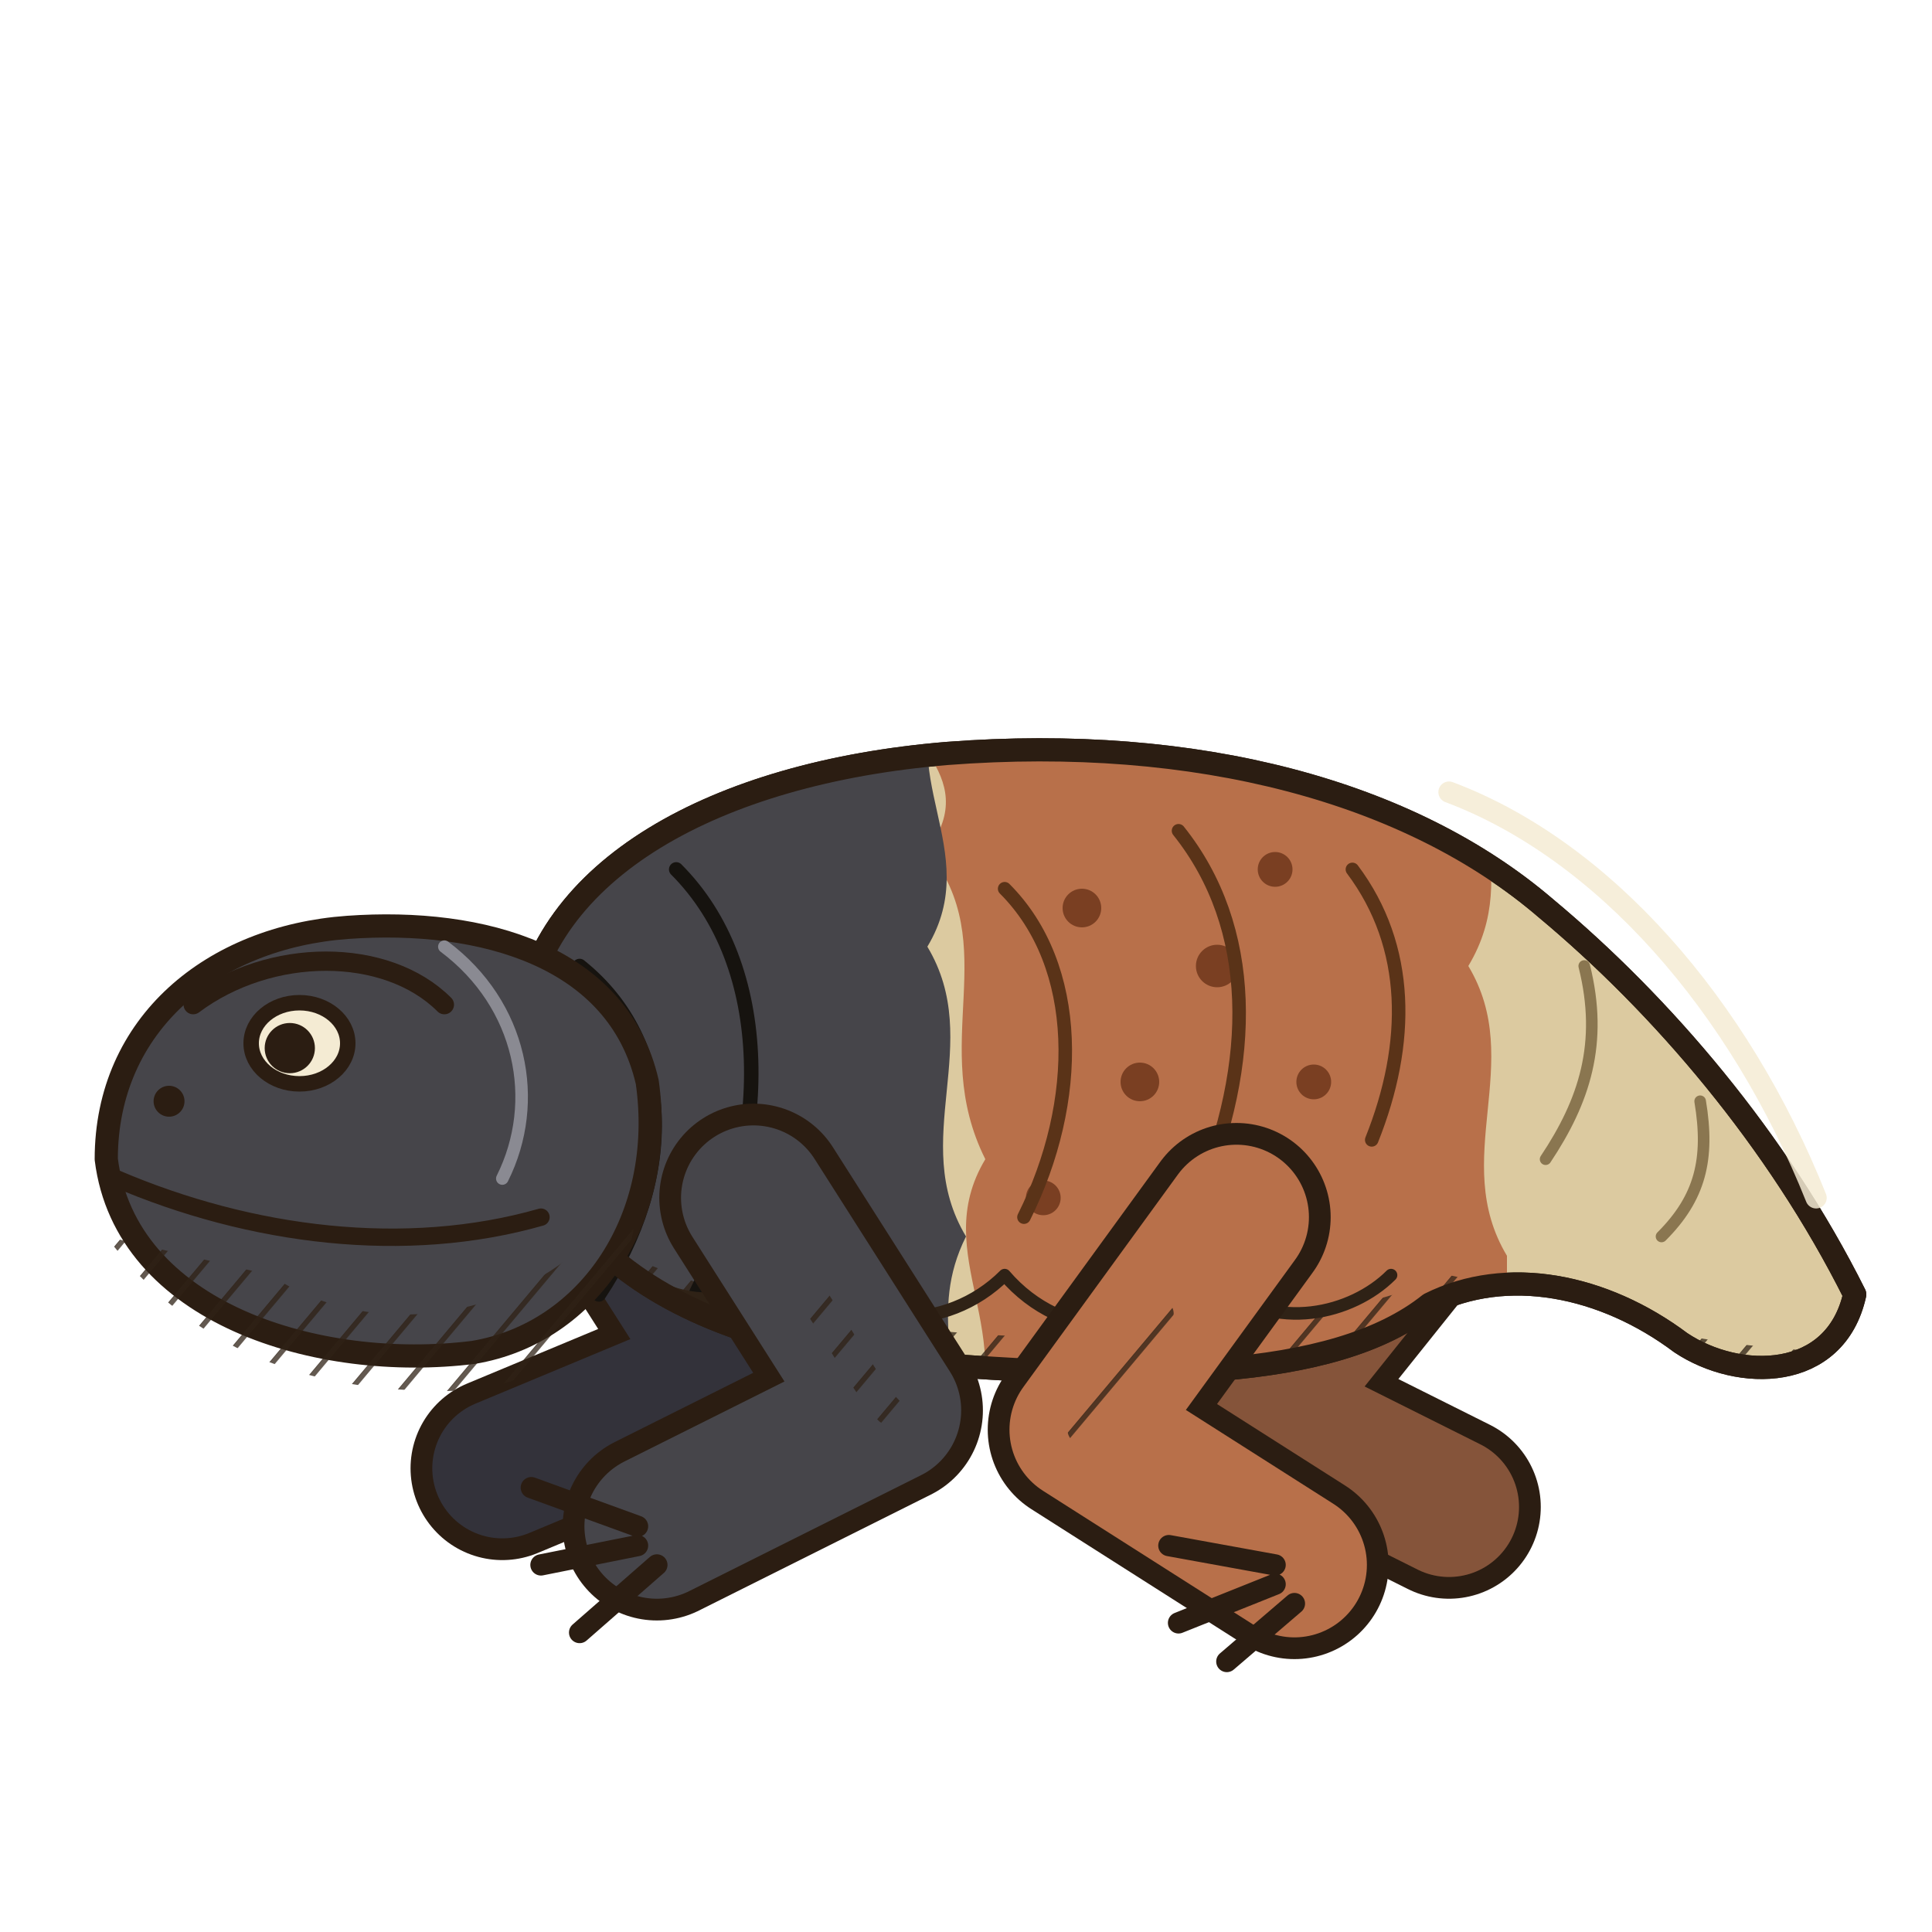
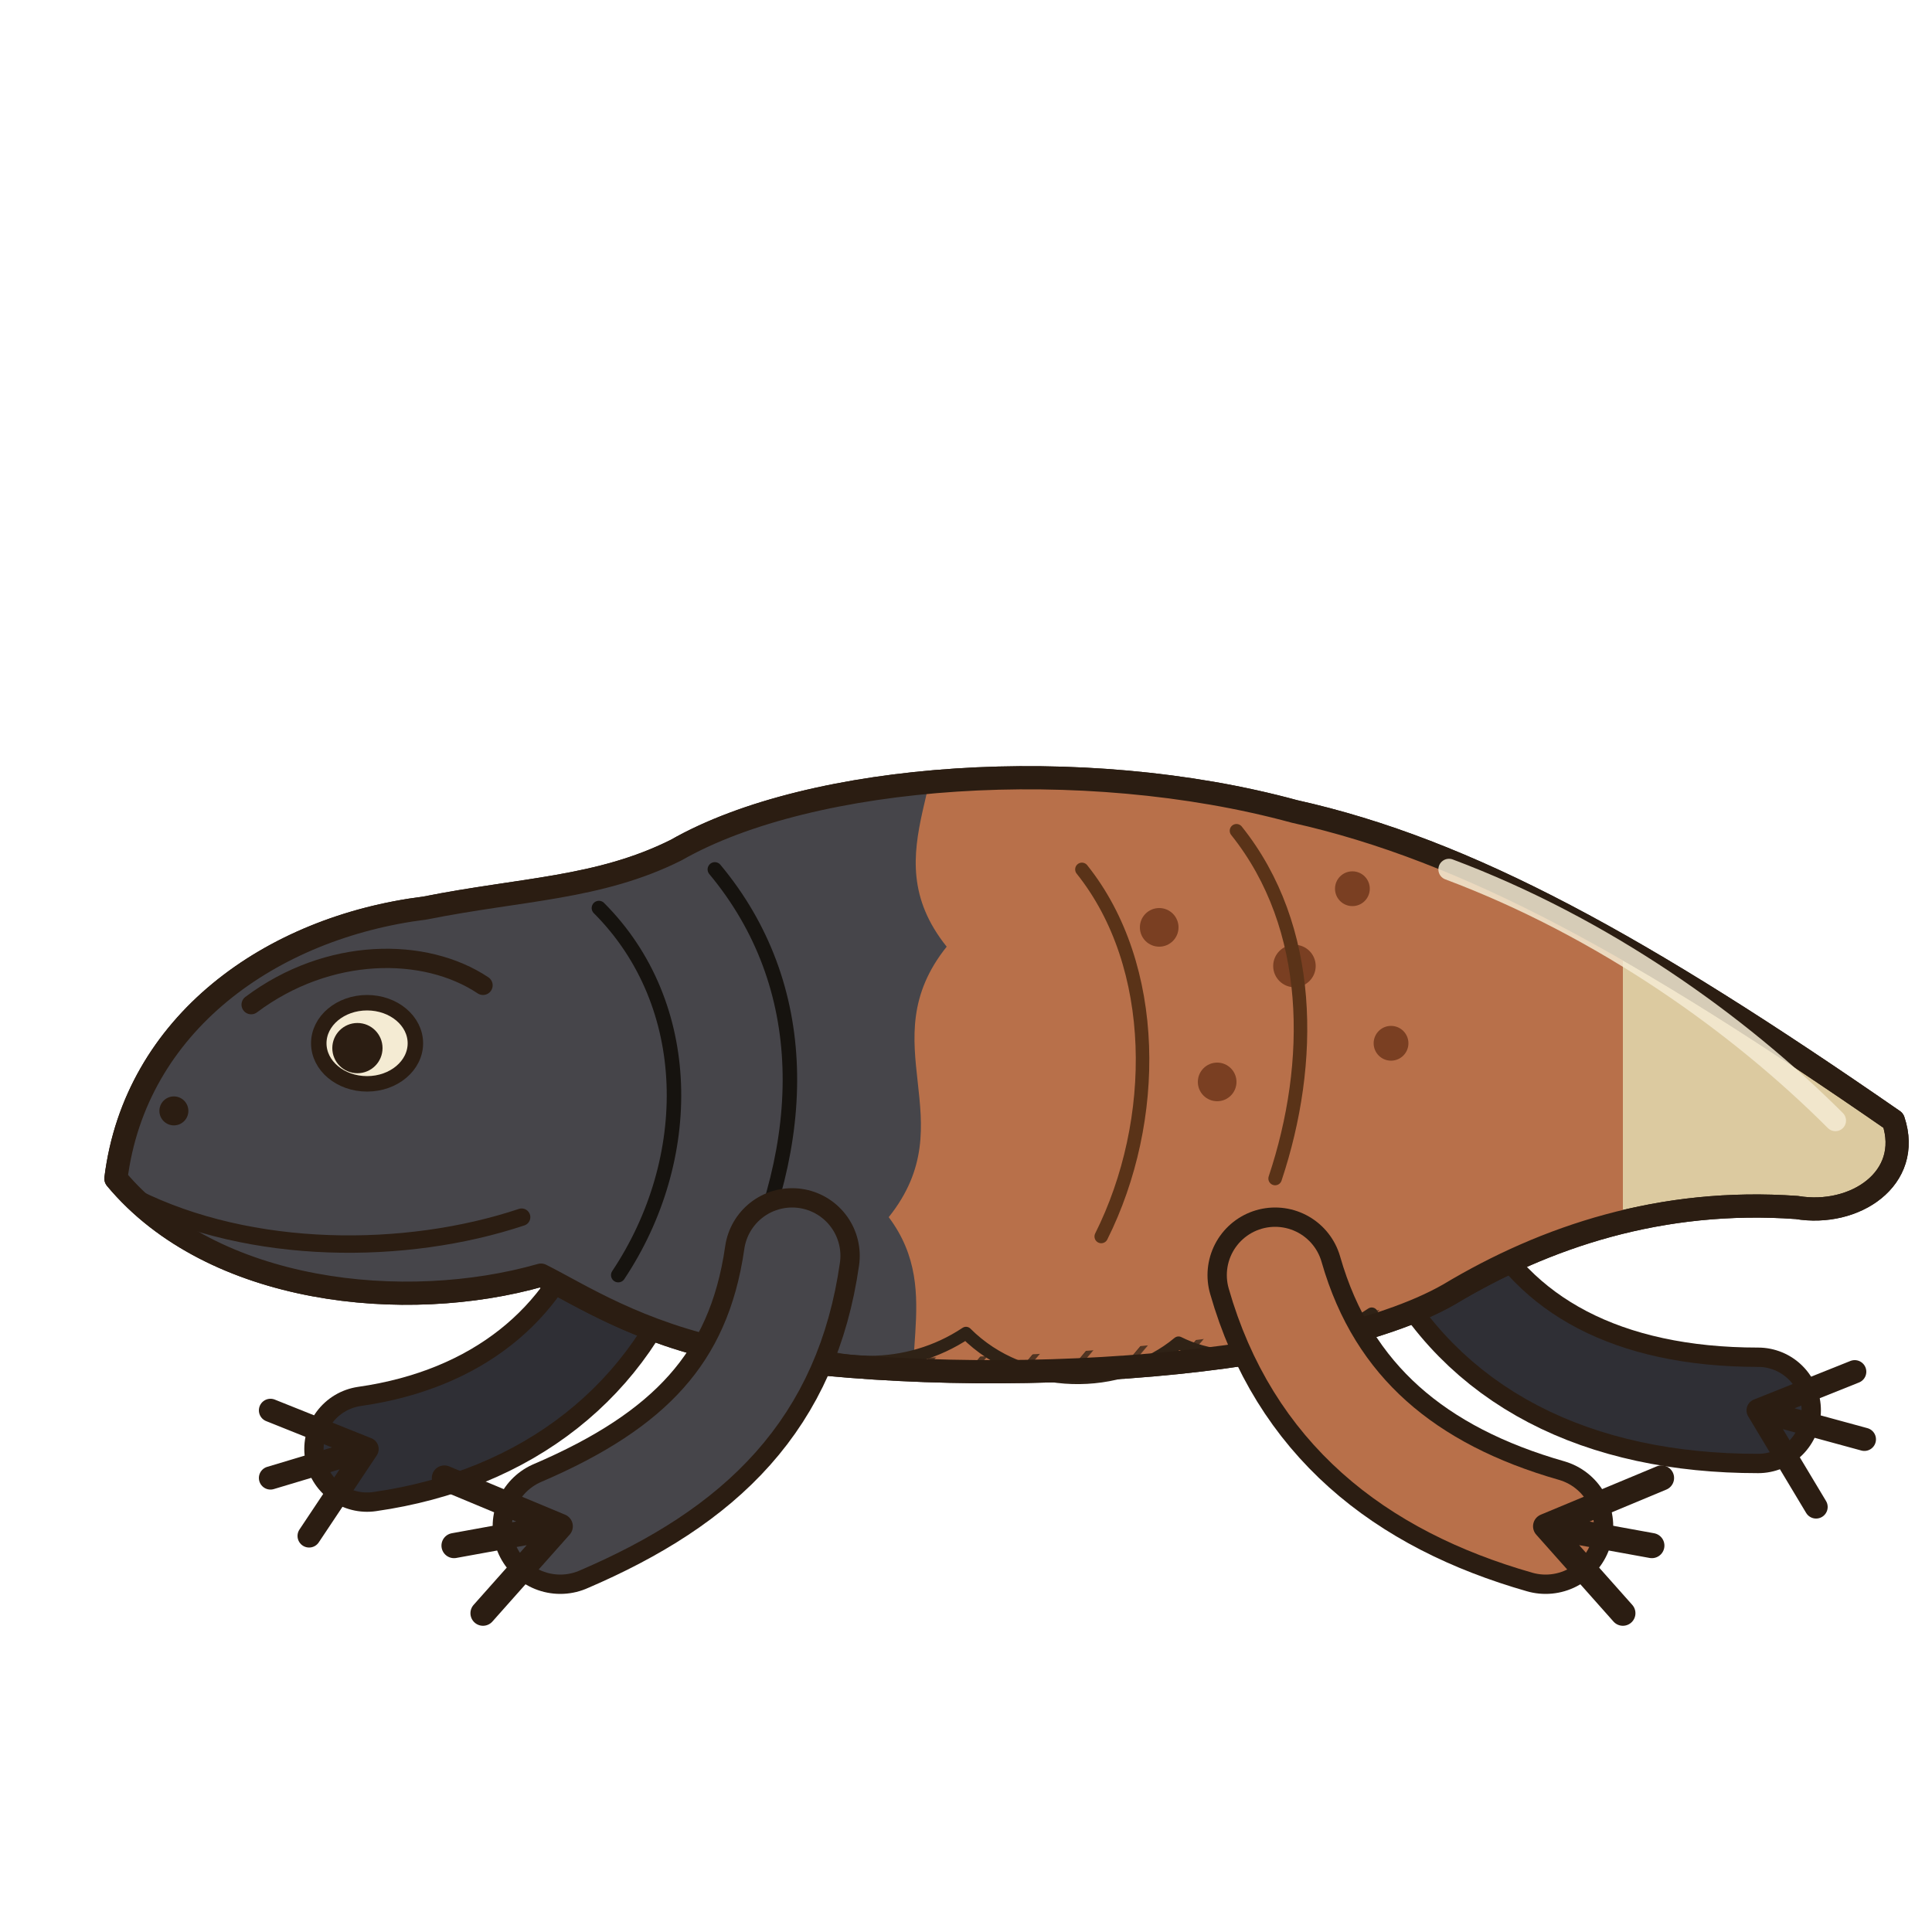
<svg xmlns="http://www.w3.org/2000/svg" viewBox="0 0 200 200" fill="none" stroke-linejoin="round" stroke-linecap="round">
  <defs>
-     <pattern id="hb" width="4" height="4" patternUnits="userSpaceOnUse" patternTransform="rotate(40)">
+     <pattern id="cw-h" width="4" height="4" patternUnits="userSpaceOnUse" patternTransform="rotate(40)">
      <line x1="0" y1="0" x2="0" y2="4" stroke="#2f2216" stroke-width="1.1" opacity=".75" />
    </pattern>
-     <clipPath id="bodyclip">
-       <path d="M54,106 C56,90 74,80 98,78 C124,76 146,82 160,94 C172,104 184,118 192,134 C190,143 180,143 174,139 C166,133 156,131 148,135 C138,143 118,143 94,141 C70,139 52,128 54,106 Z" />
+     <clipPath id="cw-clip">
+       <path d="M12,122 C14,106 28,96 44,94 C54,92 62,92 70,88 C84,80 112,78 134,84 C152,88 170,98 196,116 C198,122 192,126 186,125 C172,124 160,128 150,134 C136,142 100,144 76,140 C66,138 60,134 56,132 C42,136 22,134 12,122 Z" />
    </clipPath>
  </defs>
  <g stroke="#2b1d12" stroke-width="2.4">
-     <g fill="none" stroke-width="19">
-       <path d="M62,120 L76,142 L52,152" />
-       <path d="M146,126 L130,146 L150,156" />
+     <g fill="none" stroke-width="13">
+       <path d="M66,128 C62,140 52,148 38,150" />
+       <path d="M148,128 C154,140 166,146 182,146" />
    </g>
-     <g fill="none" stroke-width="14.5">
-       <path d="M62,120 L76,142 L52,152" stroke="#33323a" />
-       <path d="M146,126 L130,146 L150,156" stroke="#85543a" />
+     <g fill="none" stroke-width="9" stroke="#2f2f35">
+       <path d="M66,128 C62,140 52,148 38,150" />
+       <path d="M148,128 C154,140 166,146 182,146" />
    </g>
-     <path d="M54,106 C56,90 74,80 98,78 C124,76 146,82 160,94 C172,104 184,118 192,134 C190,143 180,143 174,139 C166,133 156,131 148,135 C138,143 118,143 94,141 C70,139 52,128 54,106 Z" fill="#dccaa0" />
-     <g clip-path="url(#bodyclip)" stroke="none">
-       <path d="M92,70 L156,70 C150,82 158,90 152,100 C158,110 150,120 156,130 L156,150 L100,150 C106,138 96,130 102,120 C96,108 104,98 96,88 C102,80 92,76 92,70 Z" fill="#b8704a" />
-       <path d="M44,70 L98,70 C92,80 102,88 96,98 C102,108 94,118 100,128 C96,136 100,142 98,150 L44,150 Z" fill="#46454a" />
+     <path d="M38,150 L28,146 M38,150 L28,153 M38,150 L32,159 M182,146 L192,142 M182,146 L193,149 M182,146 L188,156" stroke-width="2.4" />
+     <path d="M12,122 C14,106 28,96 44,94 C54,92 62,92 70,88 C84,80 112,78 134,84 C152,88 170,98 196,116 C198,122 192,126 186,125 C172,124 160,128 150,134 C136,142 100,144 76,140 C66,138 60,134 56,132 C42,136 22,134 12,122 Z" fill="#dccaa0" />
+     <g clip-path="url(#cw-clip)" stroke="none">
+       <path d="M80,70 L168,70 L168,150 L80,150 Z" fill="#b8704a" />
+       <path d="M0,70 L96,70 C100,80 90,88 98,98 C90,108 100,116 92,126 C98,134 92,142 96,150 L0,150 Z" fill="#46454a" />
      <g fill="#7a3f22">
-         <circle cx="112" cy="94" r="2" />
-         <circle cx="126" cy="100" r="2.2" />
-         <circle cx="118" cy="112" r="2" />
-         <circle cx="136" cy="112" r="1.8" />
-         <circle cx="132" cy="90" r="1.8" />
-         <circle cx="108" cy="124" r="1.8" />
+         <circle cx="120" cy="96" r="2" />
+         <circle cx="134" cy="100" r="2.2" />
+         <circle cx="126" cy="112" r="2" />
+         <circle cx="144" cy="108" r="1.8" />
+         <circle cx="140" cy="92" r="1.8" />
      </g>
-       <path d="M56,124 C70,138 120,144 150,132 C160,134 172,140 194,140 L194,150 L56,150 Z" fill="url(#hb)" />
+       <path d="M20,128 C50,140 100,146 150,134 C164,128 176,128 196,126 L196,150 L20,150 Z" fill="url(#cw-h)" />
    </g>
-     <path d="M60,100 C70,108 70,122 62,134 M70,90 C80,100 80,118 72,134" stroke-width="1.5" stroke="#16130f" />
-     <path d="M104,92 C112,100 112,114 106,126 M122,86 C130,96 130,110 124,124 M140,90 C146,98 146,108 142,118" stroke-width="1.4" stroke="#5a3318" />
-     <path d="M62,128 C68,136 76,136 82,131 C88,138 98,138 104,132 C110,139 120,139 126,133 C132,138 140,136 144,132" stroke-width="1.3" stroke="#2f2216" />
-     <path d="M164,100 C166,108 164,114 160,120 M176,114 C177,120 176,124 172,128" stroke-width="1.2" stroke="#8a7650" />
-     <path d="M54,106 C56,90 74,80 98,78 C124,76 146,82 160,94 C172,104 184,118 192,134 C190,143 180,143 174,139 C166,133 156,131 148,135 C138,143 118,143 94,141 C70,139 52,128 54,106 Z" />
-     <g fill="none" stroke-width="19.5">
-       <path d="M78,124 L92,146 L68,158" />
-       <path d="M128,126 L112,148 L134,162" />
+     <path d="M62,94 C72,104 72,120 64,132 M74,90 C84,102 84,118 76,134" stroke-width="1.5" stroke="#16130f" />
+     <path d="M112,90 C120,100 120,116 114,128 M128,86 C136,96 136,110 132,122" stroke-width="1.4" stroke="#5a3318" />
+     <path d="M80,138 C86,142 94,142 100,138 C106,144 116,144 122,139 C128,142 136,140 142,136" stroke-width="1.3" stroke="#2f2216" />
+     <path d="M12,122 C14,106 28,96 44,94 C54,92 62,92 70,88 C84,80 112,78 134,84 C152,88 170,98 196,116 C198,122 192,126 186,125 C172,124 160,128 150,134 C136,142 100,144 76,140 C66,138 60,134 56,132 C42,136 22,134 12,122 Z" />
+     <g fill="none" stroke-width="14">
+       <path d="M82,130 C80,144 72,152 58,158" />
+       <path d="M132,132 C136,146 146,154 160,158" />
    </g>
-     <g fill="none" stroke-width="15">
-       <path d="M78,124 L92,146 L68,158" stroke="#46454a" />
-       <path d="M128,126 L112,148 L134,162" stroke="#b8704a" />
+     <g fill="none" stroke-width="10">
+       <path d="M82,130 C80,144 72,152 58,158" stroke="#46454a" />
+       <path d="M132,132 C136,146 146,154 160,158" stroke="#b8704a" />
    </g>
-     <path d="M84,134 C88,140 90,144 92,146 M120,136 C118,142 114,146 112,148" stroke-width="3" stroke="url(#hb)" />
-     <path d="M66,158 L55,154 M66,160 L56,162 M68,162 L60,169 M132,162 L121,160 M132,164 L122,168 M134,166 L127,172" stroke-width="2.2" />
-     <path d="M11,120 C11,106 22,97 36,96 C50,95 64,99 67,112 C69,126 61,138 49,140 C33,142 13,136 11,120 Z" fill="#46454a" />
-     <path d="M28,132 C40,140 58,136 66,122 C66,136 58,144 46,144 C32,144 20,140 11,128 Z" fill="url(#hb)" stroke="none" />
-     <path d="M20,104 C28,98 40,98 46,104" stroke-width="2" />
-     <path d="M12,122 C26,128 42,130 56,126" stroke-width="1.8" />
-     <path d="M46,98 C54,104 56,114 52,122" stroke="#8a8a92" stroke-width="1.3" />
-     <path d="M150,82 C166,88 180,104 188,124" stroke="#f4ebd3" stroke-width="2.2" opacity=".85" />
+     <path d="M58,158 L46,153 M58,158 L47,160 M58,158 L50,167 M160,158 L172,153 M160,158 L171,160 M160,158 L168,167" stroke-width="2.6" />
+     <path d="M14,124 C26,130 42,130 54,126" stroke-width="1.8" />
+     <path d="M26,104 C34,98 44,98 50,102" stroke-width="2" />
+     <path d="M150,90 C166,96 180,106 190,116" stroke="#f4ebd3" stroke-width="2.2" opacity=".85" />
  </g>
-   <ellipse cx="31" cy="108" rx="5" ry="4.2" fill="#f4ebd3" stroke="#2b1d12" stroke-width="1.6" />
-   <circle cx="30" cy="108.5" r="2.6" fill="#2b1d12" />
-   <circle cx="17.5" cy="114" r="1.6" fill="#2b1d12" />
+   <ellipse cx="38" cy="108" rx="5" ry="4.2" fill="#f4ebd3" stroke="#2b1d12" stroke-width="1.6" />
+   <circle cx="37" cy="108.5" r="2.6" fill="#2b1d12" />
+   <circle cx="18" cy="115" r="1.5" fill="#2b1d12" />
</svg>
